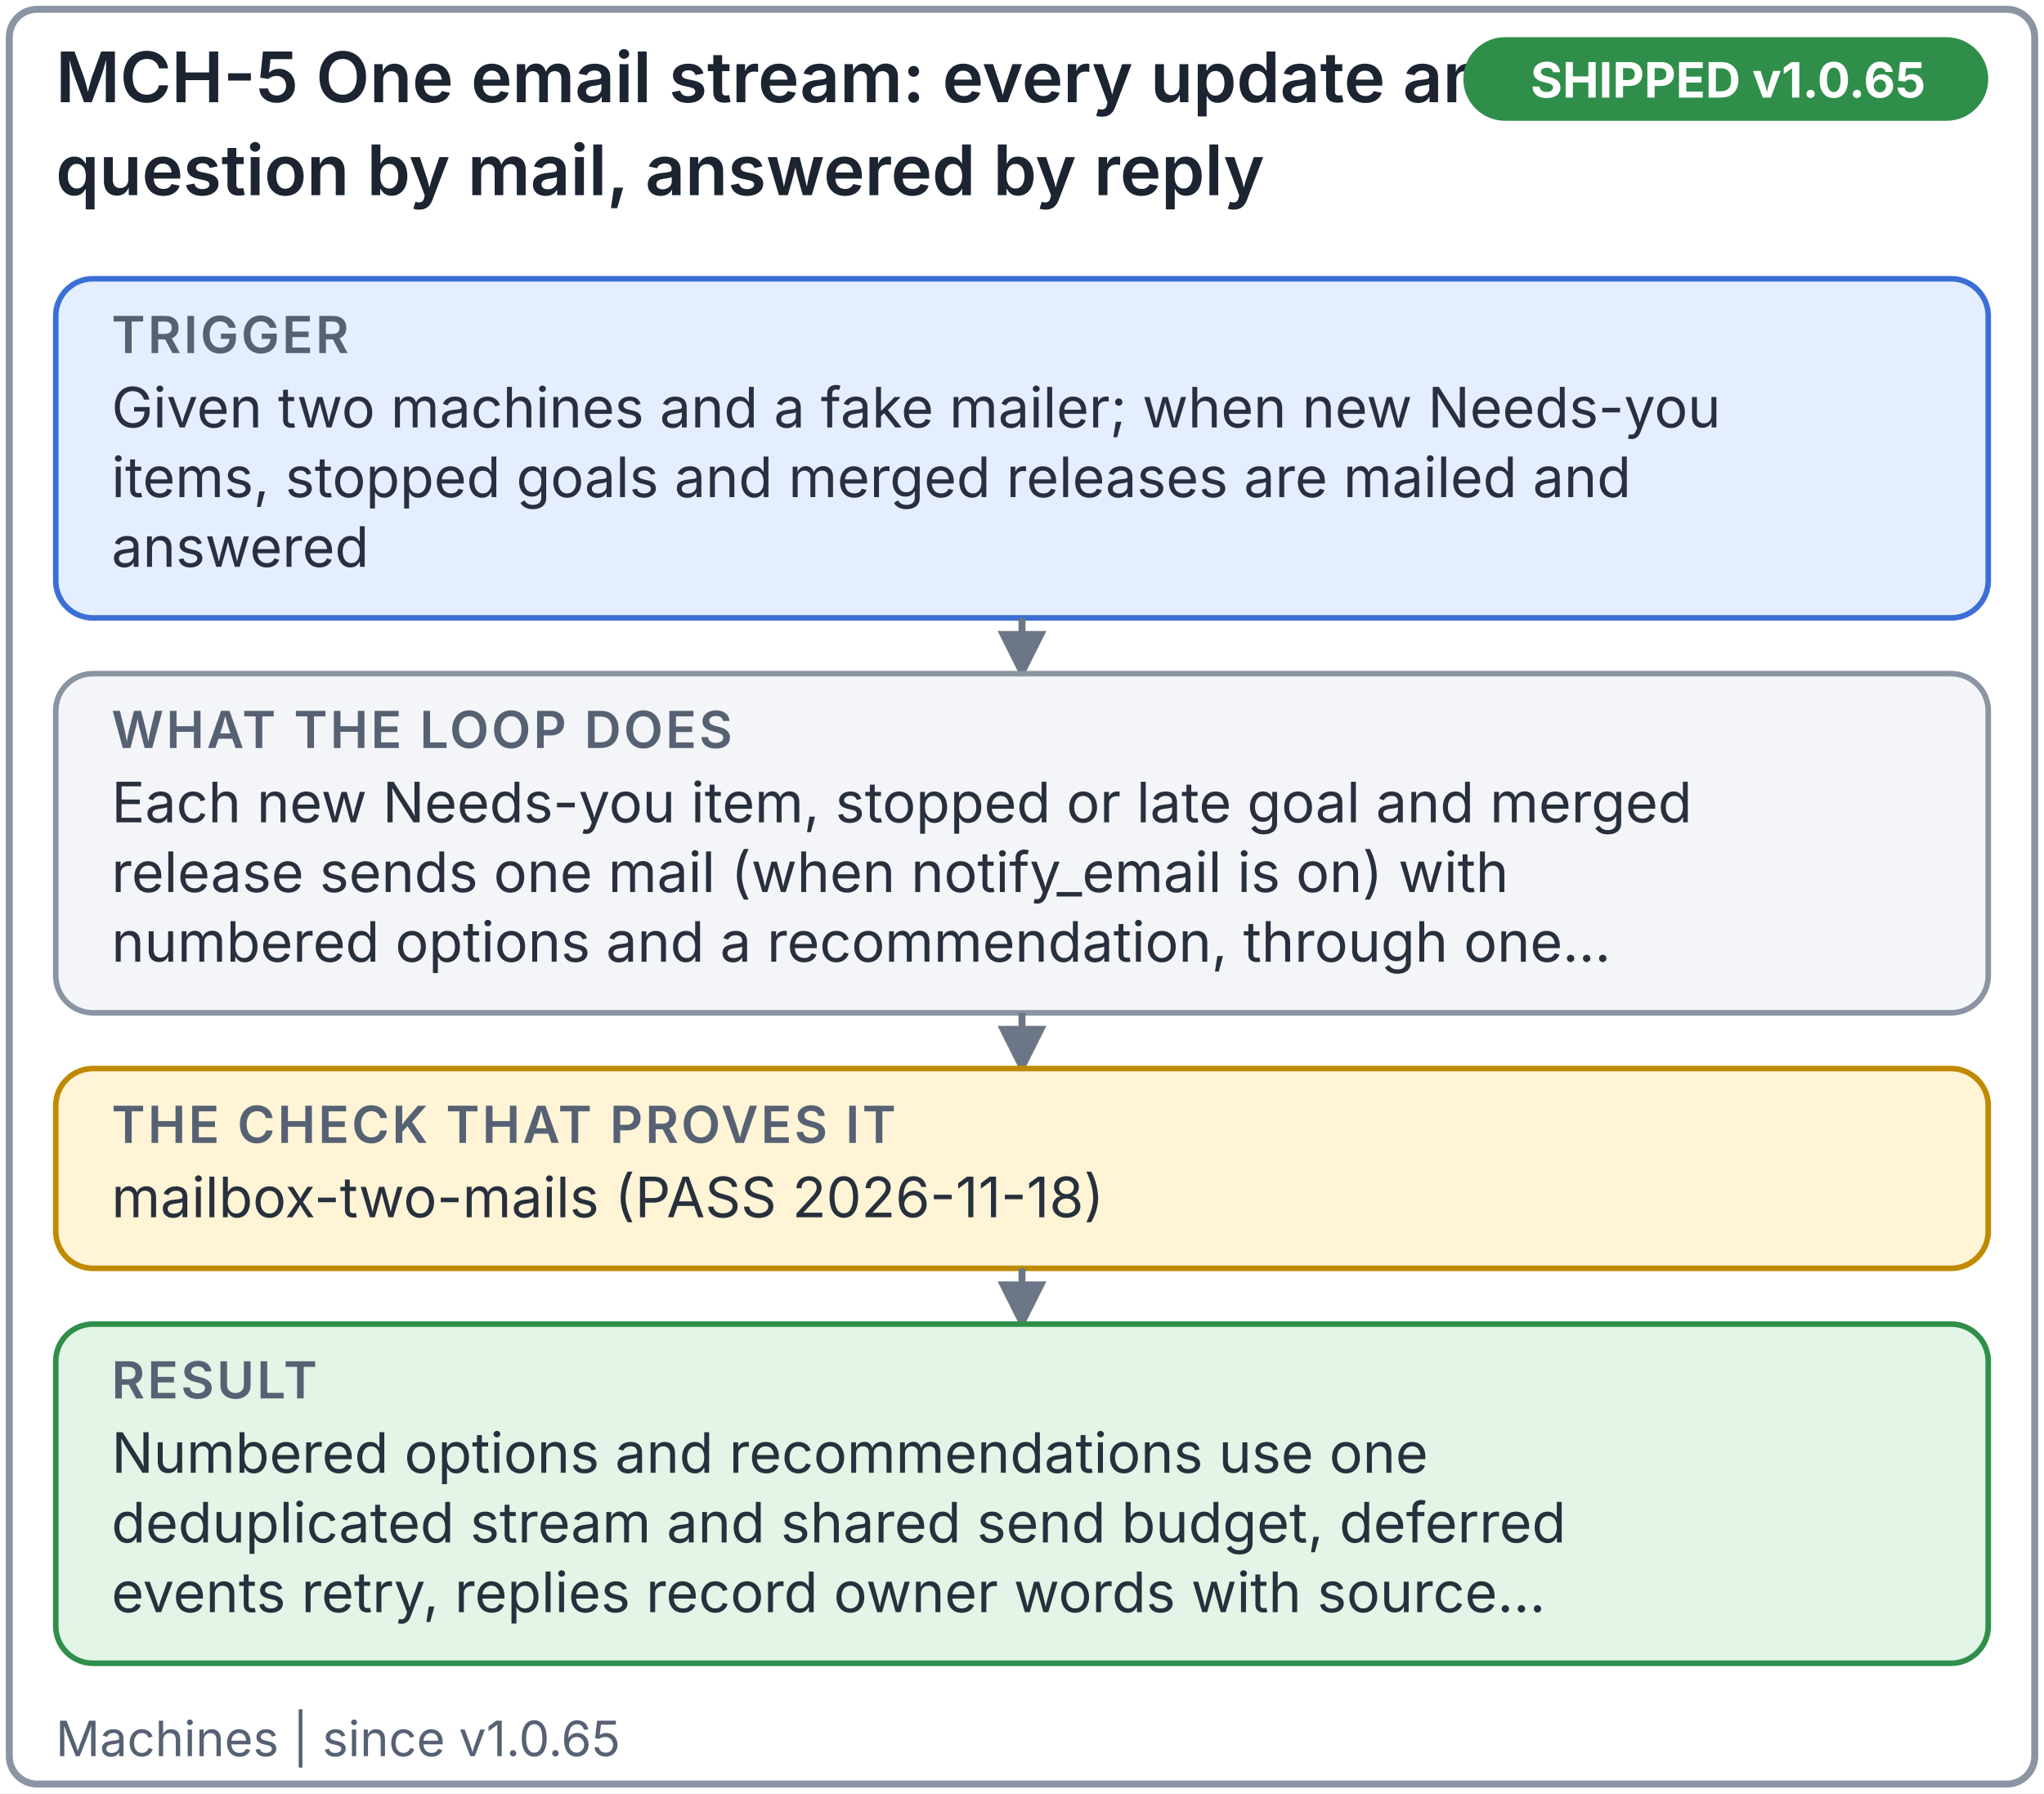
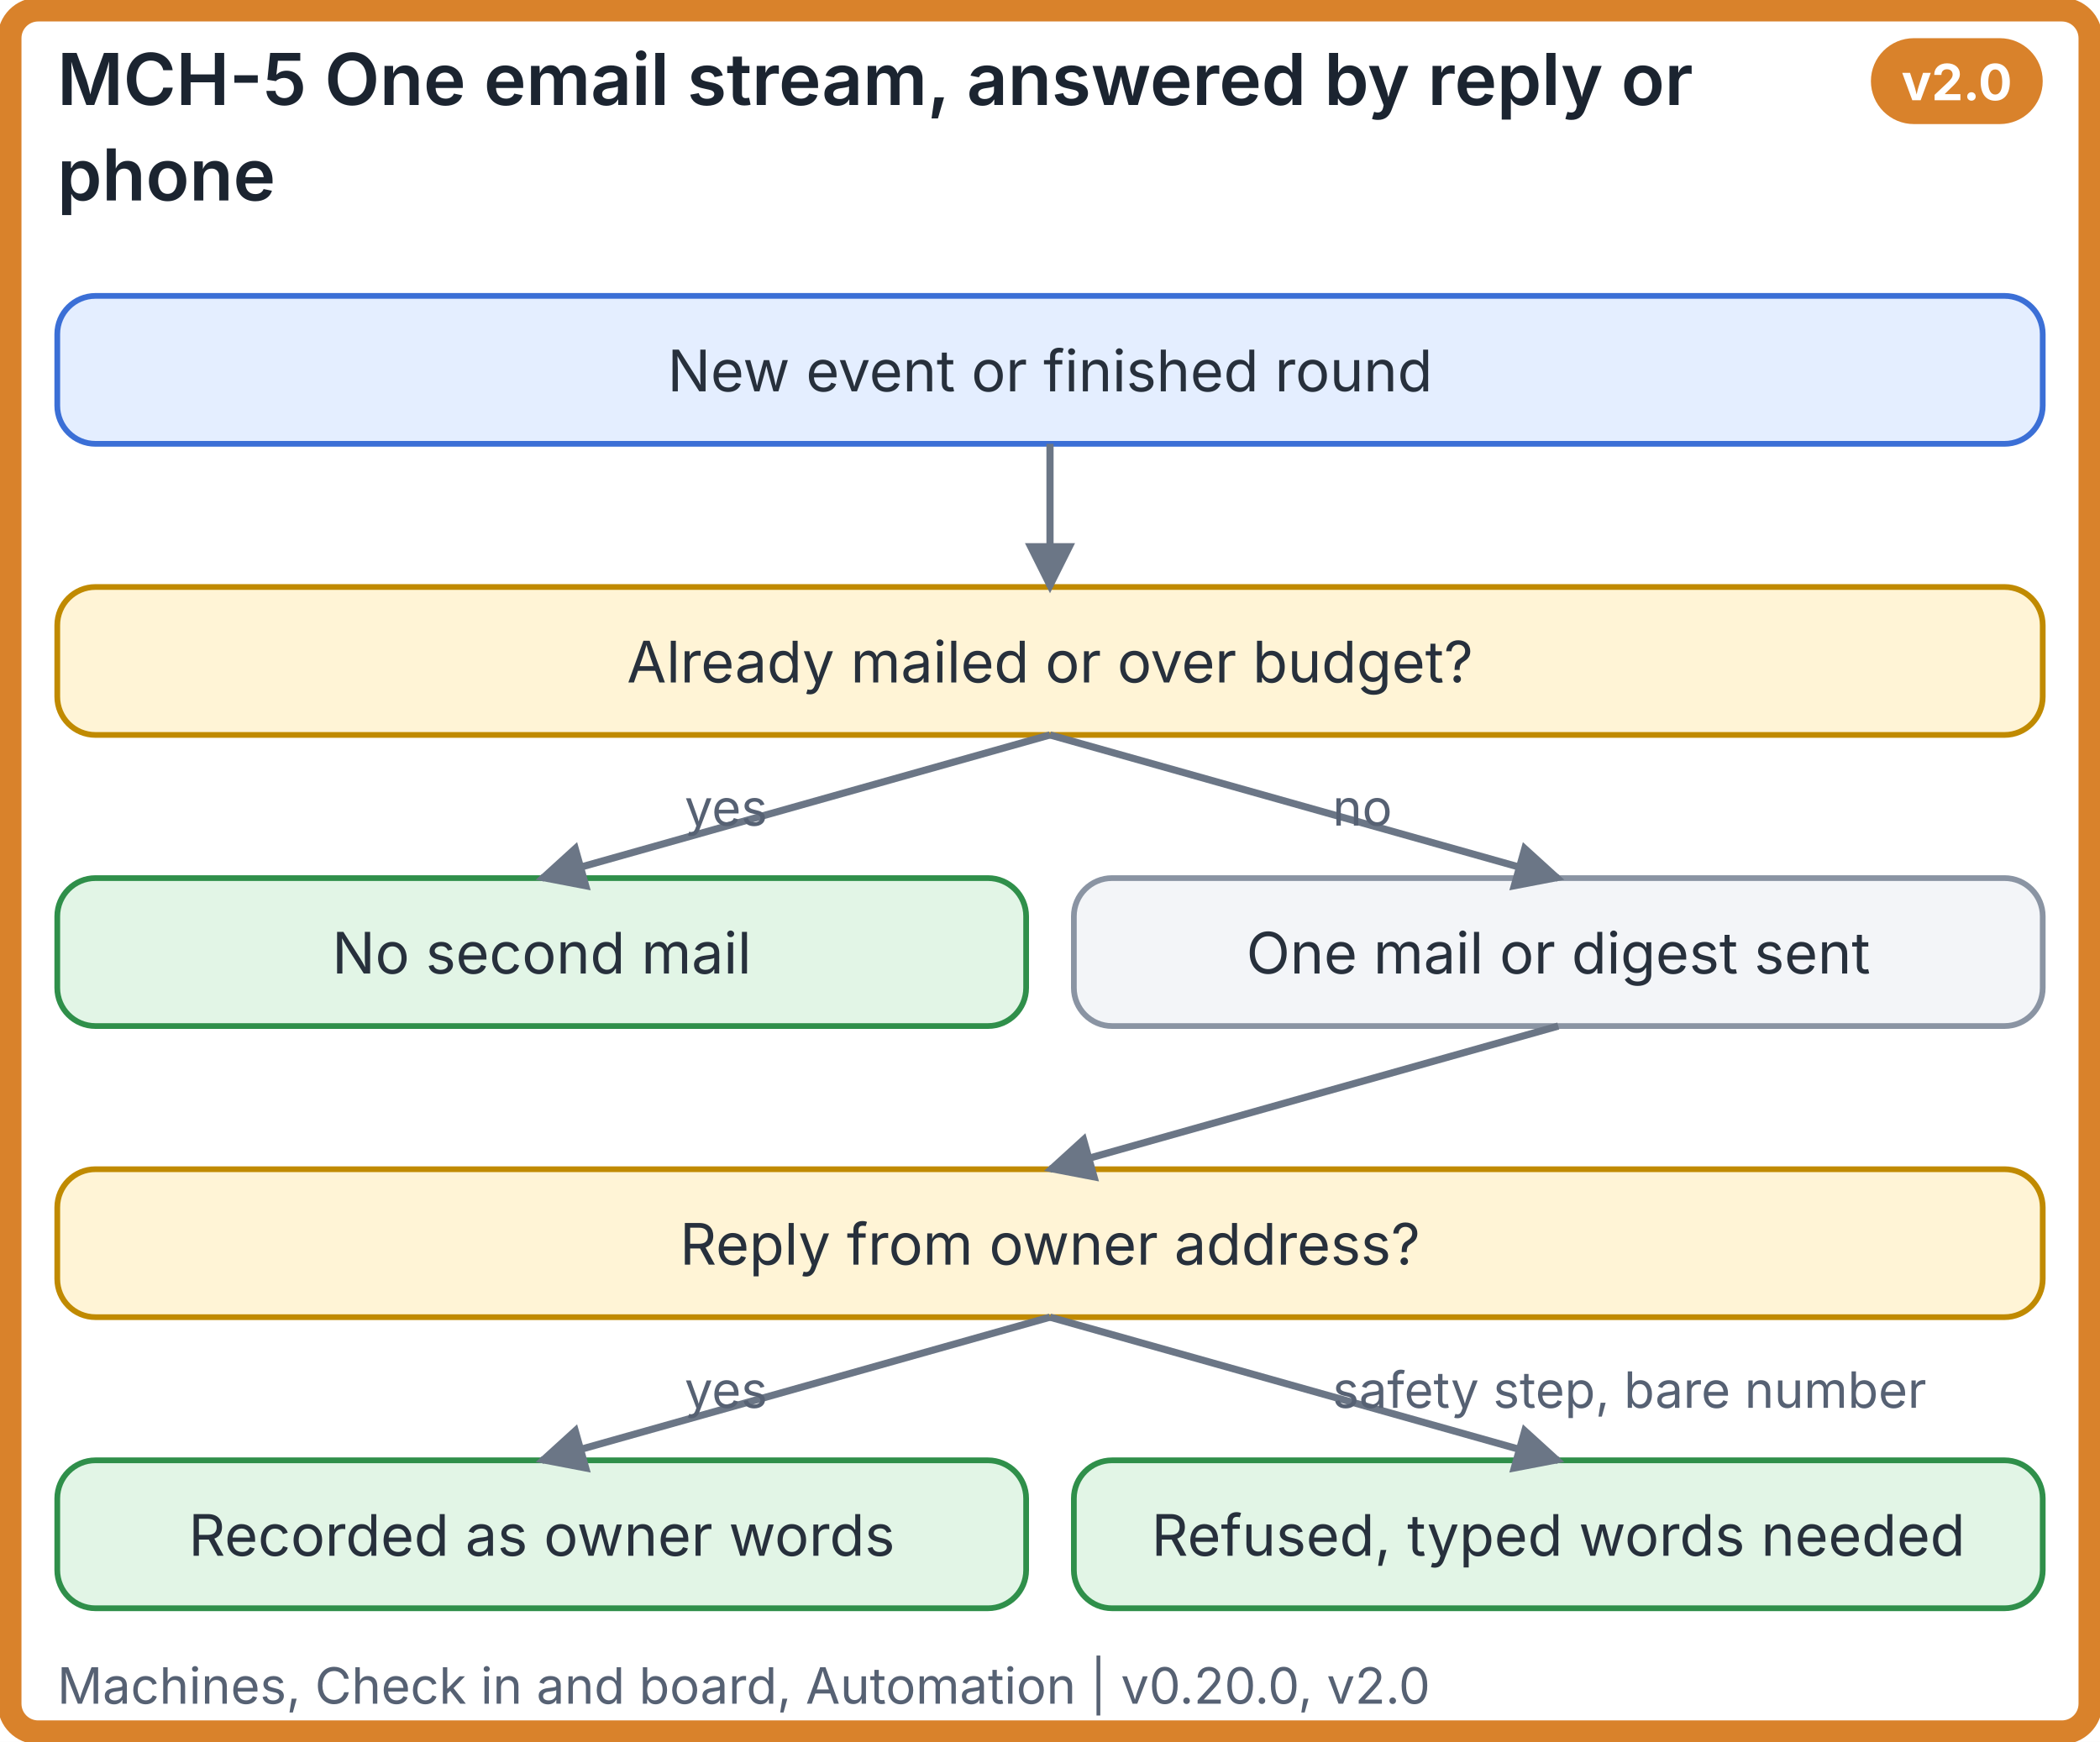
- <svg xmlns="http://www.w3.org/2000/svg" viewBox="0 0 440 386" width="440" role="img" aria-label="Flow of MCH-5 One email stream: every update and question by mail, answered by reply: trigger, what the loop does, the check that proves it, the result">
+ <svg xmlns="http://www.w3.org/2000/svg" viewBox="0 0 440 365" width="440" role="img" aria-label="Flow of MCH-5 One email stream, answered by reply or phone">
  <style>
.f-t{font:600 15px system-ui,-apple-system,Segoe UI,sans-serif;fill:#1b2430}
.f-h{font:600 11px system-ui,-apple-system,Segoe UI,sans-serif;fill:#566173;letter-spacing:.05em}
.f-s{font:400 12px system-ui,-apple-system,Segoe UI,sans-serif;fill:#27303c}
.f-x{font:400 10.5px system-ui,-apple-system,Segoe UI,sans-serif;fill:#566173}
.f-you{fill:#e4eeff;stroke:#3b6fd6}
.f-step{fill:#f3f5f8;stroke:#8a94a3}
.f-gate{fill:#fff4d6;stroke:#c08a00}
.f-ok{fill:#e2f5e6;stroke:#2f8f4a}
.f-find{fill:#fde9e7;stroke:#c5483f}
.f-bg{fill:#ffffff}
.f-a{stroke:#6b7686;stroke-width:1.5;fill:none}
.f-ah{fill:#6b7686}
@media (prefers-color-scheme: dark){
.f-t{fill:#eef2f6}.f-h,.f-x{fill:#a3afbf}.f-s{fill:#e1e7ee}
.f-step{fill:#222b36;stroke:#5c6b7d}.f-you{fill:#162a4f;stroke:#6d9bf0}
.f-gate{fill:#3a2e0d;stroke:#d9a521}.f-find{fill:#3d1c1a;stroke:#e0736a}
.f-ok{fill:#153420;stroke:#4fb56c}.f-bg{fill:#12171d}.f-a{stroke:#9aa7b8}.f-ah{fill:#9aa7b8}
}

.k-shipped{stroke:#8a94a3;stroke-width:1.5}.k-v20{stroke:#d9822b;stroke-width:5}.k-v21{stroke:#8a5cd6;stroke-width:5;stroke-dasharray:10 6}
.p-shipped{fill:#2f8f4a}.p-v20{fill:#d9822b}.p-v21{fill:#8a5cd6}
.f-pill{font:700 10.5px system-ui,-apple-system,Segoe UI,sans-serif;fill:#ffffff}
@media (prefers-color-scheme: dark){.k-shipped{stroke:#5c6b7d}.k-v20{stroke:#f0a050}.k-v21{stroke:#b08cf0}.p-shipped{fill:#3d9c58}.p-v20{fill:#c46f1c}.p-v21{fill:#7a4cc6}}
</style>
  <defs>
    <marker id="ah" viewBox="0 0 8 8" refX="7" refY="4" markerWidth="7" markerHeight="7" orient="auto-start-reverse">
      <path d="M0 0 L8 4 L0 8 z" class="f-ah" />
    </marker>
  </defs>
-   <rect width="440" height="386" class="f-bg" />
-   <text x="12" y="22" class="f-t">MCH-5 One email stream: every update and</text>
-   <text x="12" y="42" class="f-t">question by mail, answered by reply</text>
-   <rect x="12" y="60" width="416" height="73" rx="8" class="f-you" stroke-width="1.2" />
-   <text x="24" y="76" class="f-h">TRIGGER</text>
-   <text x="24" y="92" class="f-s">Given two machines and a fake mailer; when new Needs-you</text>
-   <text x="24" y="107" class="f-s">items, stopped goals and merged releases are mailed and</text>
-   <text x="24" y="122" class="f-s">answered</text>
-   <path d="M220 133 L220 145" class="f-a" marker-end="url(#ah)" />
-   <rect x="12" y="145" width="416" height="73" rx="8" class="f-step" stroke-width="1.2" />
-   <text x="24" y="161" class="f-h">WHAT THE LOOP DOES</text>
-   <text x="24" y="177" class="f-s">Each new Needs-you item, stopped or late goal and merged</text>
-   <text x="24" y="192" class="f-s">release sends one mail (when notify_email is on) with</text>
-   <text x="24" y="207" class="f-s">numbered options and a recommendation, through one…</text>
-   <path d="M220 218 L220 230" class="f-a" marker-end="url(#ah)" />
-   <rect x="12" y="230" width="416" height="43" rx="8" class="f-gate" stroke-width="1.2" />
-   <text x="24" y="246" class="f-h">THE CHECK THAT PROVES IT</text>
-   <text x="24" y="262" class="f-s">mailbox-two-mails (PASS 2026-11-18)</text>
-   <path d="M220 273 L220 285" class="f-a" marker-end="url(#ah)" />
-   <rect x="12" y="285" width="416" height="73" rx="8" class="f-ok" stroke-width="1.2" />
-   <text x="24" y="301" class="f-h">RESULT</text>
-   <text x="24" y="317" class="f-s">Numbered options and recommendations use one</text>
-   <text x="24" y="332" class="f-s">deduplicated stream and shared send budget, deferred</text>
-   <text x="24" y="347" class="f-s">events retry, replies record owner words with source…</text>
-   <text x="12" y="378" class="f-x">Machines | since v1.0.65</text>
-   <rect x="2" y="2" width="436" height="382" rx="6" fill="none" class="k-shipped" />
-   <rect x="315" y="8" width="113" height="18" rx="9" class="p-shipped" />
-   <text x="372" y="21" text-anchor="middle" class="f-pill">SHIPPED v1.0.65</text>
+   <rect width="440" height="365" class="f-bg" />
+   <text x="12" y="22" class="f-t">MCH-5 One email stream, answered by reply or</text>
+   <text x="12" y="42" class="f-t">phone</text>
+   <rect x="12.0" y="62" width="416.0" height="31" rx="8" class="f-you" stroke-width="1.2" />
+   <text x="220.0" y="82" text-anchor="middle" class="f-s">New event or finished round</text>
+   <rect x="12.0" y="123" width="416.0" height="31" rx="8" class="f-gate" stroke-width="1.2" />
+   <text x="220.0" y="143" text-anchor="middle" class="f-s">Already mailed or over budget?</text>
+   <rect x="12.0" y="184" width="203.0" height="31" rx="8" class="f-ok" stroke-width="1.2" />
+   <text x="113.5" y="204" text-anchor="middle" class="f-s">No second mail</text>
+   <rect x="225.0" y="184" width="203.0" height="31" rx="8" class="f-step" stroke-width="1.2" />
+   <text x="326.5" y="204" text-anchor="middle" class="f-s">One mail or digest sent</text>
+   <rect x="12.0" y="245" width="416.0" height="31" rx="8" class="f-gate" stroke-width="1.2" />
+   <text x="220.0" y="265" text-anchor="middle" class="f-s">Reply from owner address?</text>
+   <rect x="12.0" y="306" width="203.0" height="31" rx="8" class="f-ok" stroke-width="1.2" />
+   <text x="113.5" y="326" text-anchor="middle" class="f-s">Recorded as owner words</text>
+   <rect x="225.0" y="306" width="203.0" height="31" rx="8" class="f-ok" stroke-width="1.2" />
+   <text x="326.5" y="326" text-anchor="middle" class="f-s">Refused, typed words needed</text>
+   <path d="M220.0 93.0 L220.0 123.0" class="f-a" marker-end="url(#ah)" />
+   <path d="M220.0 154.0 L113.5 184.0" class="f-a" marker-end="url(#ah)" />
+   <text x="160.8" y="173.0" text-anchor="end" class="f-x">yes</text>
+   <path d="M220.0 154.0 L326.5 184.0" class="f-a" marker-end="url(#ah)" />
+   <text x="279.2" y="173.0" text-anchor="start" class="f-x">no</text>
+   <path d="M326.5 215.0 L220.0 245.0" class="f-a" marker-end="url(#ah)" />
+   <path d="M220.0 276.0 L113.5 306.0" class="f-a" marker-end="url(#ah)" />
+   <text x="160.8" y="295.0" text-anchor="end" class="f-x">yes</text>
+   <path d="M220.0 276.0 L326.5 306.0" class="f-a" marker-end="url(#ah)" />
+   <text x="279.2" y="295.0" text-anchor="start" class="f-x">safety step, bare number</text>
+   <text x="12" y="357" class="f-x">Machines, Check in and board, Automation | v0.20.0, v2.0</text>
+   <rect x="2" y="2" width="436" height="361" rx="6" fill="none" class="k-v20" />
+   <rect x="392" y="8" width="36" height="18" rx="9" class="p-v20" />
+   <text x="410" y="21" text-anchor="middle" class="f-pill">v2.0</text>
</svg>
